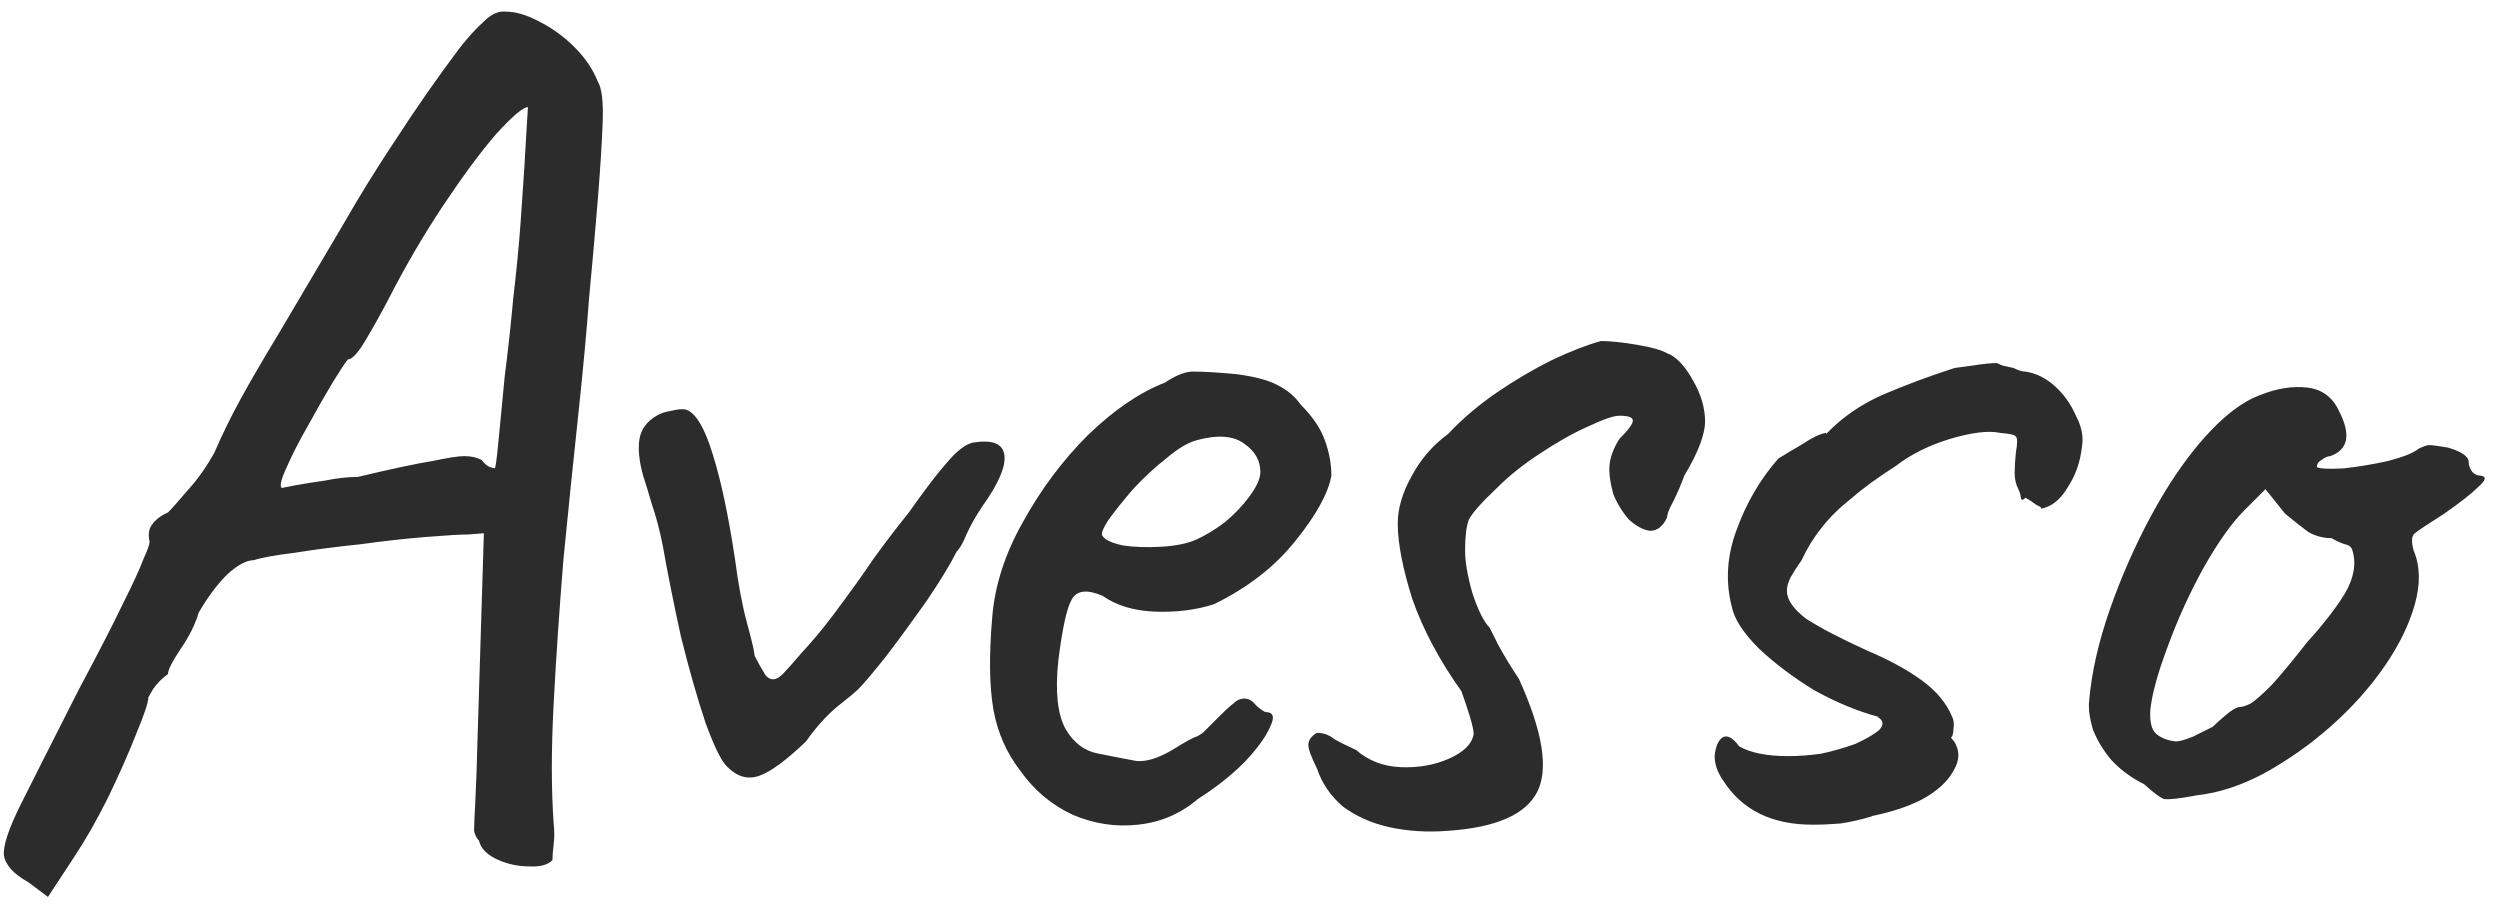
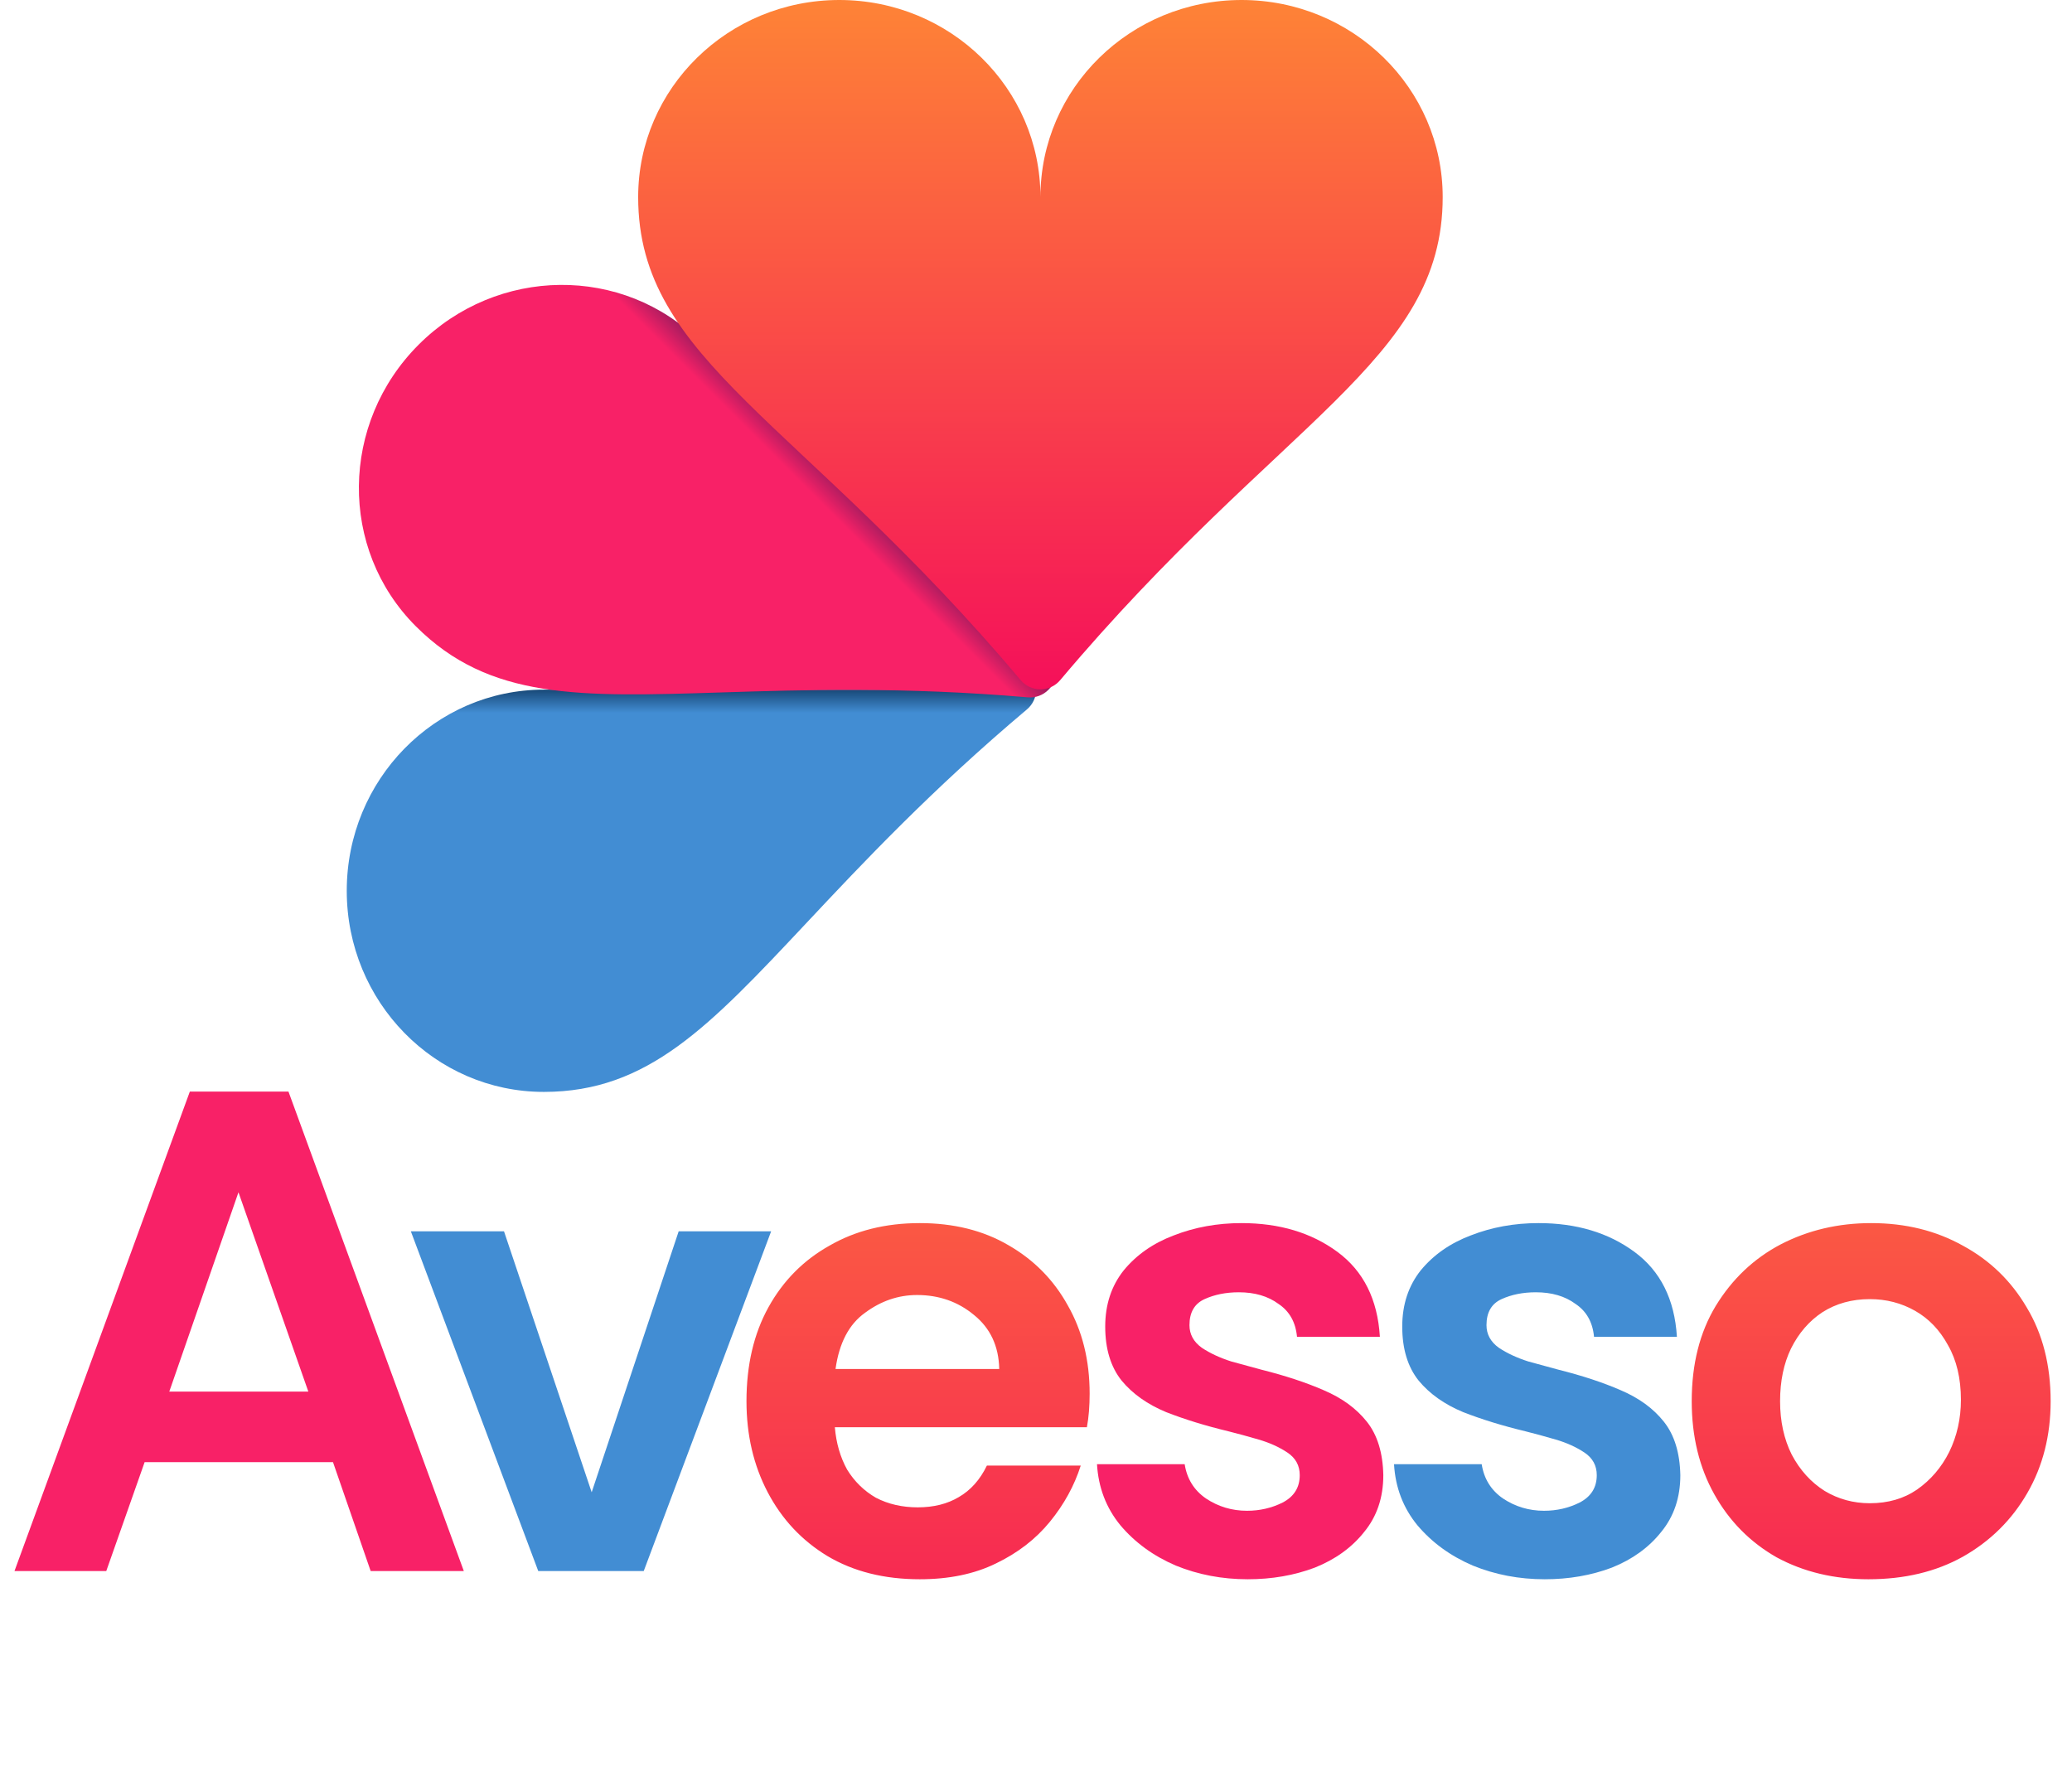
- <svg xmlns="http://www.w3.org/2000/svg" width="196" height="71" viewBox="0 0 196 71" fill="none">
-   <path d="M2.224 69.168C1.072 68.528 0.432 67.824 0.304 67.056C0.24 66.288 0.688 64.944 1.648 63.024C2.608 61.104 4.112 58.128 6.16 54.096C7.696 51.216 8.848 48.976 9.616 47.376C10.448 45.712 10.992 44.528 11.248 43.824C11.568 43.12 11.728 42.672 11.728 42.48C11.6 41.904 11.664 41.456 11.92 41.136C12.176 40.752 12.592 40.432 13.168 40.176C13.488 39.856 14 39.28 14.704 38.448C15.472 37.616 16.176 36.624 16.816 35.472C17.392 34.128 18.064 32.752 18.832 31.344C19.6 29.936 20.624 28.176 21.904 26.064C23.184 23.888 24.848 21.072 26.896 17.616C28.176 15.376 29.584 13.104 31.12 10.8C32.656 8.432 34.288 6.096 36.016 3.792C36.72 2.896 37.36 2.192 37.936 1.68C38.512 1.104 39.088 0.848 39.664 0.912C40.432 0.912 41.296 1.168 42.256 1.68C43.28 2.192 44.208 2.864 45.04 3.696C45.872 4.528 46.48 5.424 46.864 6.384C47.184 6.896 47.312 7.984 47.248 9.648C47.184 11.312 47.056 13.328 46.864 15.696C46.672 18.064 46.448 20.592 46.192 23.28C46 25.904 45.712 29.008 45.328 32.592C44.944 36.176 44.56 39.92 44.176 43.824C43.856 47.728 43.6 51.504 43.408 55.152C43.216 58.736 43.216 61.872 43.408 64.56C43.472 65.136 43.472 65.68 43.408 66.192C43.344 66.704 43.312 67.12 43.312 67.44C42.928 67.824 42.288 67.984 41.392 67.92C40.56 67.92 39.728 67.728 38.896 67.344C38.128 66.96 37.68 66.48 37.552 65.904C37.36 65.712 37.232 65.456 37.168 65.136C37.168 64.752 37.2 63.984 37.264 62.832C37.328 61.68 37.392 59.856 37.456 57.36L37.936 41.808L36.688 41.904C36.112 41.904 35.024 41.968 33.424 42.096C31.824 42.224 30.096 42.416 28.24 42.672C26.384 42.864 24.656 43.088 23.056 43.344C21.52 43.536 20.464 43.728 19.888 43.92C19.312 43.92 18.608 44.304 17.776 45.072C17.008 45.84 16.272 46.832 15.568 48.048C15.312 48.944 14.832 49.904 14.128 50.928C13.488 51.888 13.168 52.528 13.168 52.848C12.72 53.168 12.336 53.552 12.016 54C11.76 54.448 11.632 54.672 11.632 54.672C11.632 55.056 11.312 56.016 10.672 57.552C10.096 59.024 9.36 60.688 8.464 62.544C7.568 64.336 6.672 65.904 5.776 67.248L3.76 70.32L2.224 69.168ZM22.096 38.256C22.096 38.256 22.416 38.192 23.056 38.064C23.76 37.936 24.56 37.808 25.456 37.68C26.416 37.488 27.28 37.392 28.048 37.392C30.736 36.752 32.688 36.336 33.904 36.144C35.12 35.888 35.952 35.76 36.4 35.76C36.912 35.76 37.36 35.856 37.744 36.048C38 36.368 38.224 36.56 38.416 36.624C38.672 36.688 38.8 36.72 38.8 36.72C38.864 36.592 38.96 35.856 39.088 34.512C39.216 33.168 39.376 31.504 39.568 29.52C39.824 27.536 40.048 25.488 40.24 23.376C40.496 21.2 40.688 19.216 40.816 17.424C40.944 15.568 41.04 14.16 41.104 13.2C41.168 11.984 41.232 10.896 41.296 9.936C41.36 8.912 41.392 8.4 41.392 8.4C41.008 8.4 40.176 9.104 38.896 10.512C37.68 11.92 36.304 13.776 34.768 16.08C33.232 18.384 31.792 20.848 30.448 23.472C29.808 24.688 29.2 25.776 28.624 26.736C28.048 27.696 27.6 28.176 27.28 28.176C27.152 28.304 26.768 28.88 26.128 29.904C25.552 30.864 24.912 31.984 24.208 33.264C23.504 34.48 22.928 35.6 22.48 36.624C22.032 37.584 21.904 38.128 22.096 38.256ZM57.047 60.144C56.599 59.76 56.023 58.608 55.319 56.688C54.679 54.768 54.039 52.528 53.399 49.968C52.823 47.344 52.343 44.944 51.959 42.768C51.703 41.488 51.415 40.4 51.095 39.504C50.839 38.608 50.615 37.872 50.423 37.296C50.103 36.144 50.007 35.184 50.135 34.416C50.263 33.648 50.711 33.04 51.479 32.592C51.799 32.4 52.183 32.272 52.631 32.208C53.143 32.08 53.527 32.048 53.783 32.112C54.551 32.368 55.255 33.552 55.895 35.664C56.535 37.712 57.111 40.432 57.623 43.824C57.879 45.808 58.199 47.504 58.583 48.912C58.967 50.32 59.159 51.152 59.159 51.408C59.415 51.92 59.703 52.432 60.023 52.944C60.407 53.392 60.855 53.36 61.367 52.848C61.623 52.592 62.135 52.016 62.903 51.12C63.735 50.224 64.535 49.264 65.303 48.24C66.647 46.448 67.703 44.976 68.471 43.824C69.303 42.672 70.231 41.456 71.255 40.176C71.703 39.536 72.215 38.832 72.791 38.064C73.367 37.296 73.943 36.592 74.519 35.952C75.159 35.248 75.735 34.832 76.247 34.704C77.783 34.448 78.615 34.768 78.743 35.664C78.871 36.56 78.295 37.904 77.015 39.696C76.503 40.464 76.087 41.2 75.767 41.904C75.511 42.544 75.255 42.992 74.999 43.248C74.487 44.272 73.687 45.584 72.599 47.184C71.511 48.72 70.455 50.16 69.431 51.504C68.407 52.784 67.703 53.616 67.319 54C67.063 54.256 66.487 54.736 65.591 55.44C64.759 56.144 63.959 57.04 63.191 58.128C61.655 59.6 60.439 60.496 59.543 60.816C58.647 61.136 57.815 60.912 57.047 60.144ZM93.916 62.64C92.572 63.792 91.004 64.464 89.212 64.656C87.484 64.848 85.788 64.592 84.124 63.888C82.46 63.12 81.084 61.968 79.996 60.432C78.908 59.024 78.204 57.424 77.884 55.632C77.564 53.776 77.532 51.376 77.788 48.432C77.98 45.936 78.78 43.44 80.188 40.944C81.596 38.384 83.292 36.112 85.276 34.128C87.324 32.144 89.34 30.768 91.324 30C92.284 29.36 93.084 29.072 93.724 29.136C94.428 29.136 95.484 29.2 96.892 29.328C98.364 29.52 99.452 29.808 100.156 30.192C100.924 30.576 101.532 31.088 101.98 31.728C102.94 32.688 103.58 33.648 103.9 34.608C104.22 35.504 104.38 36.4 104.38 37.296C104.124 38.704 103.164 40.432 101.5 42.48C99.9 44.464 97.788 46.096 95.164 47.376C93.756 47.824 92.22 48.016 90.556 47.952C88.892 47.888 87.516 47.472 86.428 46.704C85.212 46.192 84.412 46.288 84.028 46.992C83.644 47.632 83.292 49.232 82.972 51.792C82.716 54.224 82.908 56.016 83.548 57.168C84.188 58.256 85.052 58.896 86.14 59.088C87.42 59.344 88.412 59.536 89.116 59.664C89.884 59.728 90.812 59.44 91.9 58.8C92.924 58.16 93.564 57.808 93.82 57.744C94.076 57.616 94.268 57.488 94.396 57.36C94.588 57.168 95.004 56.752 95.644 56.112C96.092 55.664 96.444 55.344 96.7 55.152C96.956 54.896 97.244 54.768 97.564 54.768C97.884 54.768 98.172 54.928 98.428 55.248C98.684 55.504 98.94 55.696 99.196 55.824C99.836 55.824 99.964 56.208 99.58 56.976C99.26 57.744 98.588 58.672 97.564 59.76C96.54 60.784 95.324 61.744 93.916 62.64ZM93.82 42.288C94.524 41.968 95.26 41.52 96.028 40.944C96.796 40.304 97.436 39.632 97.948 38.928C98.524 38.16 98.812 37.52 98.812 37.008C98.812 36.112 98.396 35.376 97.564 34.8C96.732 34.16 95.484 34.064 93.82 34.512C93.116 34.704 92.316 35.184 91.42 35.952C90.524 36.656 89.66 37.456 88.828 38.352C88.06 39.248 87.42 40.048 86.908 40.752C86.46 41.456 86.3 41.872 86.428 42C86.62 42.32 87.164 42.576 88.06 42.768C88.956 42.896 89.948 42.928 91.036 42.864C92.188 42.8 93.116 42.608 93.82 42.288ZM113.519 65.136C111.919 65.264 110.383 65.168 108.911 64.848C107.503 64.528 106.287 63.984 105.263 63.216C104.303 62.384 103.631 61.392 103.247 60.24C102.799 59.344 102.575 58.736 102.575 58.416C102.575 58.032 102.799 57.712 103.247 57.456C103.759 57.456 104.207 57.616 104.591 57.936C105.039 58.192 105.615 58.48 106.319 58.8C107.279 59.632 108.431 60.08 109.775 60.144C111.183 60.208 112.463 59.984 113.615 59.472C114.767 58.96 115.407 58.32 115.535 57.552C115.535 57.296 115.439 56.848 115.247 56.208C115.055 55.568 114.831 54.896 114.575 54.192C112.847 51.76 111.567 49.36 110.735 46.992C109.967 44.56 109.583 42.576 109.583 41.04C109.583 39.888 109.935 38.672 110.639 37.392C111.343 36.048 112.303 34.928 113.519 34.032C114.671 32.816 115.951 31.728 117.359 30.768C118.767 29.808 120.175 28.976 121.583 28.272C123.055 27.568 124.367 27.056 125.519 26.736C126.223 26.736 127.151 26.832 128.303 27.024C129.455 27.216 130.255 27.44 130.703 27.696C131.407 27.952 132.079 28.656 132.719 29.808C133.359 30.896 133.679 31.984 133.679 33.072C133.679 33.52 133.551 34.096 133.295 34.8C133.039 35.504 132.623 36.336 132.047 37.296C131.791 38 131.503 38.672 131.183 39.312C130.863 39.888 130.703 40.304 130.703 40.56C130.383 41.264 129.935 41.616 129.359 41.616C128.847 41.552 128.303 41.264 127.727 40.752C127.215 40.176 126.799 39.504 126.479 38.736C126.223 37.776 126.127 37.008 126.191 36.432C126.255 35.792 126.511 35.12 126.959 34.416C127.663 33.712 128.015 33.232 128.015 32.976C128.015 32.72 127.663 32.592 126.959 32.592C126.511 32.592 125.679 32.88 124.463 33.456C123.311 33.968 122.063 34.672 120.719 35.568C119.439 36.4 118.319 37.296 117.359 38.256C116.143 39.408 115.407 40.24 115.151 40.752C114.959 41.264 114.863 42.064 114.863 43.152C114.863 44.048 115.055 45.168 115.439 46.512C115.887 47.856 116.335 48.752 116.783 49.2C116.783 49.2 117.007 49.648 117.455 50.544C117.903 51.376 118.447 52.272 119.087 53.232C120.943 57.328 121.423 60.272 120.527 62.064C119.631 63.856 117.295 64.88 113.519 65.136ZM142.109 64.656C138.909 64.656 136.573 63.504 135.101 61.2C134.653 60.56 134.429 59.92 134.429 59.28C134.493 58.576 134.685 58.096 135.005 57.84C135.389 57.584 135.837 57.808 136.349 58.512C137.245 59.024 138.525 59.28 140.189 59.28C141.021 59.28 141.885 59.216 142.781 59.088C143.677 58.896 144.573 58.64 145.469 58.32C146.429 57.872 147.069 57.488 147.389 57.168C147.709 56.784 147.645 56.464 147.197 56.208H147.293C145.629 55.76 143.933 55.056 142.205 54.096C140.541 53.072 139.101 51.984 137.885 50.832C136.669 49.616 135.965 48.528 135.773 47.568C135.261 45.584 135.389 43.568 136.157 41.52C136.925 39.408 138.013 37.552 139.421 35.952C139.933 35.632 140.573 35.248 141.341 34.8C142.109 34.288 142.717 34 143.165 33.936V34.032C144.381 32.752 145.853 31.728 147.581 30.96C149.373 30.192 151.261 29.488 153.245 28.848L154.685 28.656C155.453 28.528 156.093 28.464 156.605 28.464C156.541 28.464 156.669 28.528 156.989 28.656C157.309 28.72 157.597 28.784 157.853 28.848C158.237 29.04 158.557 29.136 158.813 29.136C159.645 29.264 160.413 29.648 161.117 30.288C161.821 30.928 162.365 31.696 162.749 32.592C163.197 33.424 163.357 34.224 163.229 34.992C163.101 36.208 162.717 37.296 162.077 38.256C161.501 39.216 160.797 39.76 159.965 39.888C160.093 39.824 159.997 39.728 159.677 39.6C159.421 39.408 159.133 39.216 158.813 39.024L158.525 39.216C158.525 39.216 158.493 39.152 158.429 39.024C158.429 38.832 158.365 38.608 158.237 38.352C158.045 37.968 157.949 37.552 157.949 37.104C157.949 36.592 157.981 36.048 158.045 35.472C158.173 34.768 158.173 34.352 158.045 34.224C157.981 34.096 157.565 34 156.797 33.936C155.901 33.744 154.589 33.904 152.861 34.416C151.197 34.928 149.789 35.632 148.637 36.528C147.229 37.424 146.045 38.288 145.085 39.12C144.125 39.888 143.357 40.656 142.781 41.424C142.205 42.128 141.693 42.96 141.245 43.92C140.925 44.368 140.637 44.816 140.381 45.264C140.189 45.648 140.093 46 140.093 46.32C140.093 47.024 140.605 47.76 141.629 48.528C142.717 49.232 144.317 50.064 146.429 51.024C148.093 51.728 149.501 52.496 150.653 53.328C151.805 54.16 152.605 55.12 153.053 56.208C153.181 56.464 153.213 56.784 153.149 57.168C153.149 57.488 153.085 57.712 152.957 57.84C153.085 57.968 153.149 58.064 153.149 58.128V58.032C153.661 58.8 153.661 59.6 153.149 60.432C152.701 61.264 151.901 62 150.749 62.64C149.661 63.216 148.317 63.664 146.717 63.984H146.813C145.981 64.24 145.149 64.432 144.317 64.56C143.549 64.624 142.813 64.656 142.109 64.656ZM172.236 62.352C170.892 62.608 170.028 62.704 169.644 62.64C169.324 62.512 168.812 62.128 168.108 61.488C167.084 60.976 166.22 60.336 165.516 59.568C164.876 58.8 164.396 58 164.076 57.168C163.82 56.272 163.724 55.536 163.788 54.96C163.98 52.72 164.524 50.32 165.42 47.76C166.316 45.2 167.404 42.736 168.684 40.368C169.964 38 171.34 35.984 172.812 34.32C174.348 32.592 175.82 31.472 177.228 30.96C178.508 30.448 179.724 30.256 180.876 30.384C182.028 30.512 182.86 31.12 183.372 32.208C184.332 34.064 184.108 35.248 182.7 35.76C182.508 35.76 182.284 35.856 182.028 36.048C181.772 36.176 181.644 36.368 181.644 36.624C181.9 36.752 182.604 36.784 183.756 36.72C184.908 36.592 186.06 36.4 187.212 36.144C188.428 35.824 189.228 35.504 189.612 35.184C189.996 34.992 190.284 34.896 190.476 34.896C190.668 34.896 191.148 34.96 191.916 35.088C193.004 35.408 193.548 35.792 193.548 36.24C193.548 36.496 193.644 36.752 193.836 37.008C194.028 37.2 194.252 37.296 194.508 37.296C194.956 37.36 194.892 37.648 194.316 38.16C193.804 38.672 192.908 39.376 191.628 40.272C190.412 41.04 189.644 41.552 189.324 41.808C189.068 42 189.036 42.448 189.228 43.152C189.74 44.368 189.772 45.776 189.324 47.376C188.876 48.976 188.076 50.608 186.924 52.272C185.772 53.936 184.364 55.504 182.7 56.976C181.1 58.384 179.372 59.6 177.516 60.624C175.724 61.584 173.964 62.16 172.236 62.352ZM170.604 58.128C170.86 58.128 171.308 58 171.948 57.744C172.588 57.424 173.1 57.168 173.484 56.976C173.74 56.72 174.06 56.432 174.444 56.112C174.892 55.728 175.244 55.504 175.5 55.44C175.756 55.44 176.076 55.344 176.46 55.152C176.844 54.896 177.388 54.416 178.092 53.712C178.796 52.944 179.724 51.824 180.876 50.352C182.156 48.944 183.148 47.664 183.852 46.512C184.556 45.296 184.748 44.176 184.428 43.152C184.364 42.896 184.172 42.736 183.852 42.672C183.596 42.608 183.244 42.448 182.796 42.192C182.156 42.192 181.548 42.032 180.972 41.712C180.46 41.328 179.852 40.848 179.148 40.272L177.612 38.352L175.98 39.984C174.956 41.008 173.868 42.544 172.716 44.592C171.628 46.576 170.7 48.624 169.932 50.736C169.164 52.784 168.716 54.416 168.588 55.632C168.524 56.592 168.684 57.232 169.068 57.552C169.452 57.872 169.964 58.064 170.604 58.128Z" fill="#2C2C2C" />
+ <svg xmlns="http://www.w3.org/2000/svg" width="484" height="416" viewBox="0 0 484 416" fill="none">
+   <path fill-rule="evenodd" clip-rule="evenodd" d="M127.093 255.071C151.357 255.05 165.68 239.79 188.438 215.546C201.589 201.533 217.56 184.518 239.895 165.71C240.564 165.145 241.104 164.44 241.472 163.645C241.842 162.848 242.034 161.984 242.034 161.106H127.011C127.021 161.106 127.032 161.106 127.043 161.106C101.614 161.106 81 182.13 81 208.088C81 234.03 101.59 255.047 126.998 255.071H127.093Z" fill="url(#paint0_linear_771_1100)" />
+   <path fill-rule="evenodd" clip-rule="evenodd" d="M97.169 146.334C114.34 163.472 135.257 162.808 168.489 161.758C187.697 161.149 211.021 160.41 240.115 162.904C240.989 162.977 241.868 162.861 242.691 162.558C243.515 162.258 244.262 161.78 244.883 161.16C245.103 160.94 245.305 160.701 245.49 160.452L160.433 76.373C161.409 77.573 162.455 78.733 163.572 79.85C145.59 61.869 116.148 62.159 97.793 80.514C79.45 98.858 79.147 128.272 97.092 146.257L97.169 146.334Z" fill="url(#paint1_linear_771_1100)" />
+   <path d="M196.052 0C222.011 0 243.035 20.613 243.035 46.043C243.035 20.613 264.06 0 290.017 0C315.976 0 337 20.613 337 46.043C337 84.369 299.015 97.888 247.639 158.894C247.073 159.565 246.368 160.102 245.574 160.473C244.779 160.843 243.912 161.033 243.035 161.033C242.159 161.033 241.292 160.843 240.498 160.473C239.703 160.102 238.996 159.565 238.43 158.894C187.056 97.888 149.07 84.369 149.07 46.043C149.07 20.613 170.095 0 196.052 0Z" fill="url(#paint2_linear_771_1100)" />
+   <path d="M3.384 367L44.344 255H67.384L108.344 367H86.584L77.784 341.56H33.784L24.824 367H3.384ZM39.544 325.08H72.024L55.704 278.52L39.544 325.08ZM291.449 368.92C285.475 368.92 279.875 367.853 274.649 365.72C269.422 363.48 265.102 360.333 261.689 356.28C258.382 352.227 256.569 347.48 256.249 342.04H276.729C277.262 345.453 278.915 348.12 281.689 350.04C284.569 351.96 287.769 352.92 291.289 352.92C294.275 352.92 297.049 352.28 299.609 351C302.275 349.613 303.609 347.48 303.609 344.6C303.609 342.36 302.649 340.6 300.729 339.32C298.809 338.04 296.569 337.027 294.009 336.28C291.449 335.533 289.102 334.893 286.969 334.36C281.635 333.08 276.782 331.587 272.409 329.88C268.035 328.067 264.569 325.613 262.009 322.52C259.449 319.32 258.169 315.107 258.169 309.88C258.169 304.76 259.609 300.387 262.489 296.76C265.475 293.133 269.369 290.413 274.169 288.6C279.075 286.68 284.355 285.72 290.009 285.72C298.862 285.72 306.329 287.96 312.409 292.44C318.489 296.92 321.795 303.533 322.329 312.28H302.969C302.649 308.867 301.209 306.307 298.649 304.6C296.195 302.787 293.102 301.88 289.369 301.88C286.382 301.88 283.715 302.413 281.369 303.48C279.022 304.547 277.849 306.573 277.849 309.56C277.849 311.693 278.809 313.453 280.729 314.84C282.649 316.12 284.942 317.187 287.609 318.04C290.275 318.787 292.622 319.427 294.649 319.96C300.195 321.347 305.049 322.947 309.209 324.76C313.475 326.573 316.835 329.027 319.289 332.12C321.742 335.213 323.022 339.373 323.129 344.6C323.129 349.827 321.635 354.253 318.649 357.88C315.769 361.507 311.929 364.28 307.129 366.2C302.329 368.013 297.102 368.92 291.449 368.92Z" fill="#F82167" />
+   <path d="M125.731 367L95.971 287.64H117.731L138.211 348.6L158.531 287.64H180.131L150.371 367H125.731ZM360.83 368.92C354.857 368.92 349.257 367.853 344.03 365.72C338.803 363.48 334.483 360.333 331.07 356.28C327.763 352.227 325.95 347.48 325.63 342.04H346.11C346.643 345.453 348.297 348.12 351.07 350.04C353.95 351.96 357.15 352.92 360.67 352.92C363.657 352.92 366.43 352.28 368.99 351C371.657 349.613 372.99 347.48 372.99 344.6C372.99 342.36 372.03 340.6 370.11 339.32C368.19 338.04 365.95 337.027 363.39 336.28C360.83 335.533 358.483 334.893 356.35 334.36C351.017 333.08 346.163 331.587 341.79 329.88C337.417 328.067 333.95 325.613 331.39 322.52C328.83 319.32 327.55 315.107 327.55 309.88C327.55 304.76 328.99 300.387 331.87 296.76C334.857 293.133 338.75 290.413 343.55 288.6C348.457 286.68 353.737 285.72 359.39 285.72C368.243 285.72 375.71 287.96 381.79 292.44C387.87 296.92 391.177 303.533 391.71 312.28H372.35C372.03 308.867 370.59 306.307 368.03 304.6C365.577 302.787 362.483 301.88 358.75 301.88C355.763 301.88 353.097 302.413 350.75 303.48C348.403 304.547 347.23 306.573 347.23 309.56C347.23 311.693 348.19 313.453 350.11 314.84C352.03 316.12 354.323 317.187 356.99 318.04C359.657 318.787 362.003 319.427 364.03 319.96C369.577 321.347 374.43 322.947 378.59 324.76C382.857 326.573 386.217 329.027 388.67 332.12C391.123 335.213 392.403 339.373 392.51 344.6C392.51 349.827 391.017 354.253 388.03 357.88C385.15 361.507 381.31 364.28 376.51 366.2C371.71 368.013 366.483 368.92 360.83 368.92Z" fill="#428DD3" />
+   <path d="M214.851 368.92C206.531 368.92 199.331 367.107 193.251 363.48C187.278 359.853 182.638 354.893 179.331 348.6C176.025 342.307 174.371 335.213 174.371 327.32C174.371 318.893 176.078 311.587 179.491 305.4C182.905 299.213 187.651 294.413 193.731 291C199.811 287.48 206.851 285.72 214.851 285.72C222.745 285.72 229.625 287.427 235.491 290.84C241.465 294.253 246.105 298.947 249.411 304.92C252.825 310.893 254.531 317.773 254.531 325.56C254.531 326.947 254.478 328.333 254.371 329.72C254.265 331 254.105 332.227 253.891 333.4H195.011C195.331 337.133 196.291 340.44 197.891 343.32C199.598 346.093 201.838 348.28 204.611 349.88C207.491 351.373 210.745 352.12 214.371 352.12C218.105 352.12 221.305 351.32 223.971 349.72C226.745 348.12 228.931 345.667 230.531 342.36H252.451C250.958 347.053 248.558 351.427 245.251 355.48C241.945 359.533 237.731 362.787 232.611 365.24C227.598 367.693 221.678 368.92 214.851 368.92ZM195.171 319.8H233.411C233.305 314.467 231.331 310.253 227.491 307.16C223.758 304.067 219.331 302.52 214.211 302.52C209.838 302.52 205.785 303.907 202.051 306.68C198.318 309.347 196.025 313.72 195.171 319.8ZM436.451 368.92C428.451 368.92 421.305 367.213 415.011 363.8C408.825 360.28 403.971 355.373 400.451 349.08C396.931 342.787 395.171 335.533 395.171 327.32C395.171 318.68 397.038 311.267 400.771 305.08C404.611 298.787 409.678 293.987 415.971 290.68C422.371 287.373 429.411 285.72 437.091 285.72C445.091 285.72 452.238 287.48 458.531 291C464.825 294.413 469.785 299.213 473.411 305.4C477.145 311.587 479.011 318.893 479.011 327.32C479.011 335.32 477.198 342.467 473.571 348.76C469.945 355.053 464.931 360.013 458.531 363.64C452.238 367.16 444.878 368.92 436.451 368.92ZM436.771 351.16C441.038 351.16 444.718 350.093 447.811 347.96C451.011 345.72 453.518 342.787 455.331 339.16C457.145 335.427 458.051 331.373 458.051 327C458.051 321.987 457.038 317.72 455.011 314.2C453.091 310.68 450.531 308.013 447.331 306.2C444.131 304.387 440.611 303.48 436.771 303.48C432.611 303.48 428.931 304.493 425.731 306.52C422.638 308.547 420.185 311.373 418.371 315C416.665 318.52 415.811 322.627 415.811 327.32C415.811 332.013 416.718 336.173 418.531 339.8C420.451 343.427 423.011 346.253 426.211 348.28C429.411 350.2 432.931 351.16 436.771 351.16Z" fill="url(#paint3_linear_771_1100)" />
+   <defs>
+     <linearGradient id="paint0_linear_771_1100" x1="161.171" y1="166.541" x2="161.171" y2="160.903" gradientUnits="userSpaceOnUse">
+       <stop stop-color="#428DD3" />
+       <stop offset="1" stop-color="#164674" />
+     </linearGradient>
+     <linearGradient id="paint1_linear_771_1100" x1="183.446" y1="109.143" x2="188.814" y2="103.776" gradientUnits="userSpaceOnUse">
+       <stop stop-color="#F82167" />
+       <stop offset="1" stop-color="#931B5D" />
+     </linearGradient>
+     <linearGradient id="paint2_linear_771_1100" x1="243.035" y1="0" x2="243.035" y2="161.033" gradientUnits="userSpaceOnUse">
+       <stop stop-color="#FE8336" />
+       <stop offset="1" stop-color="#F5105A" />
+     </linearGradient>
+     <linearGradient id="paint3_linear_771_1100" x1="242" y1="208" x2="242" y2="416" gradientUnits="userSpaceOnUse">
+       <stop stop-color="#FE8336" />
+       <stop offset="1" stop-color="#F5105A" />
+     </linearGradient>
+   </defs>
</svg>
